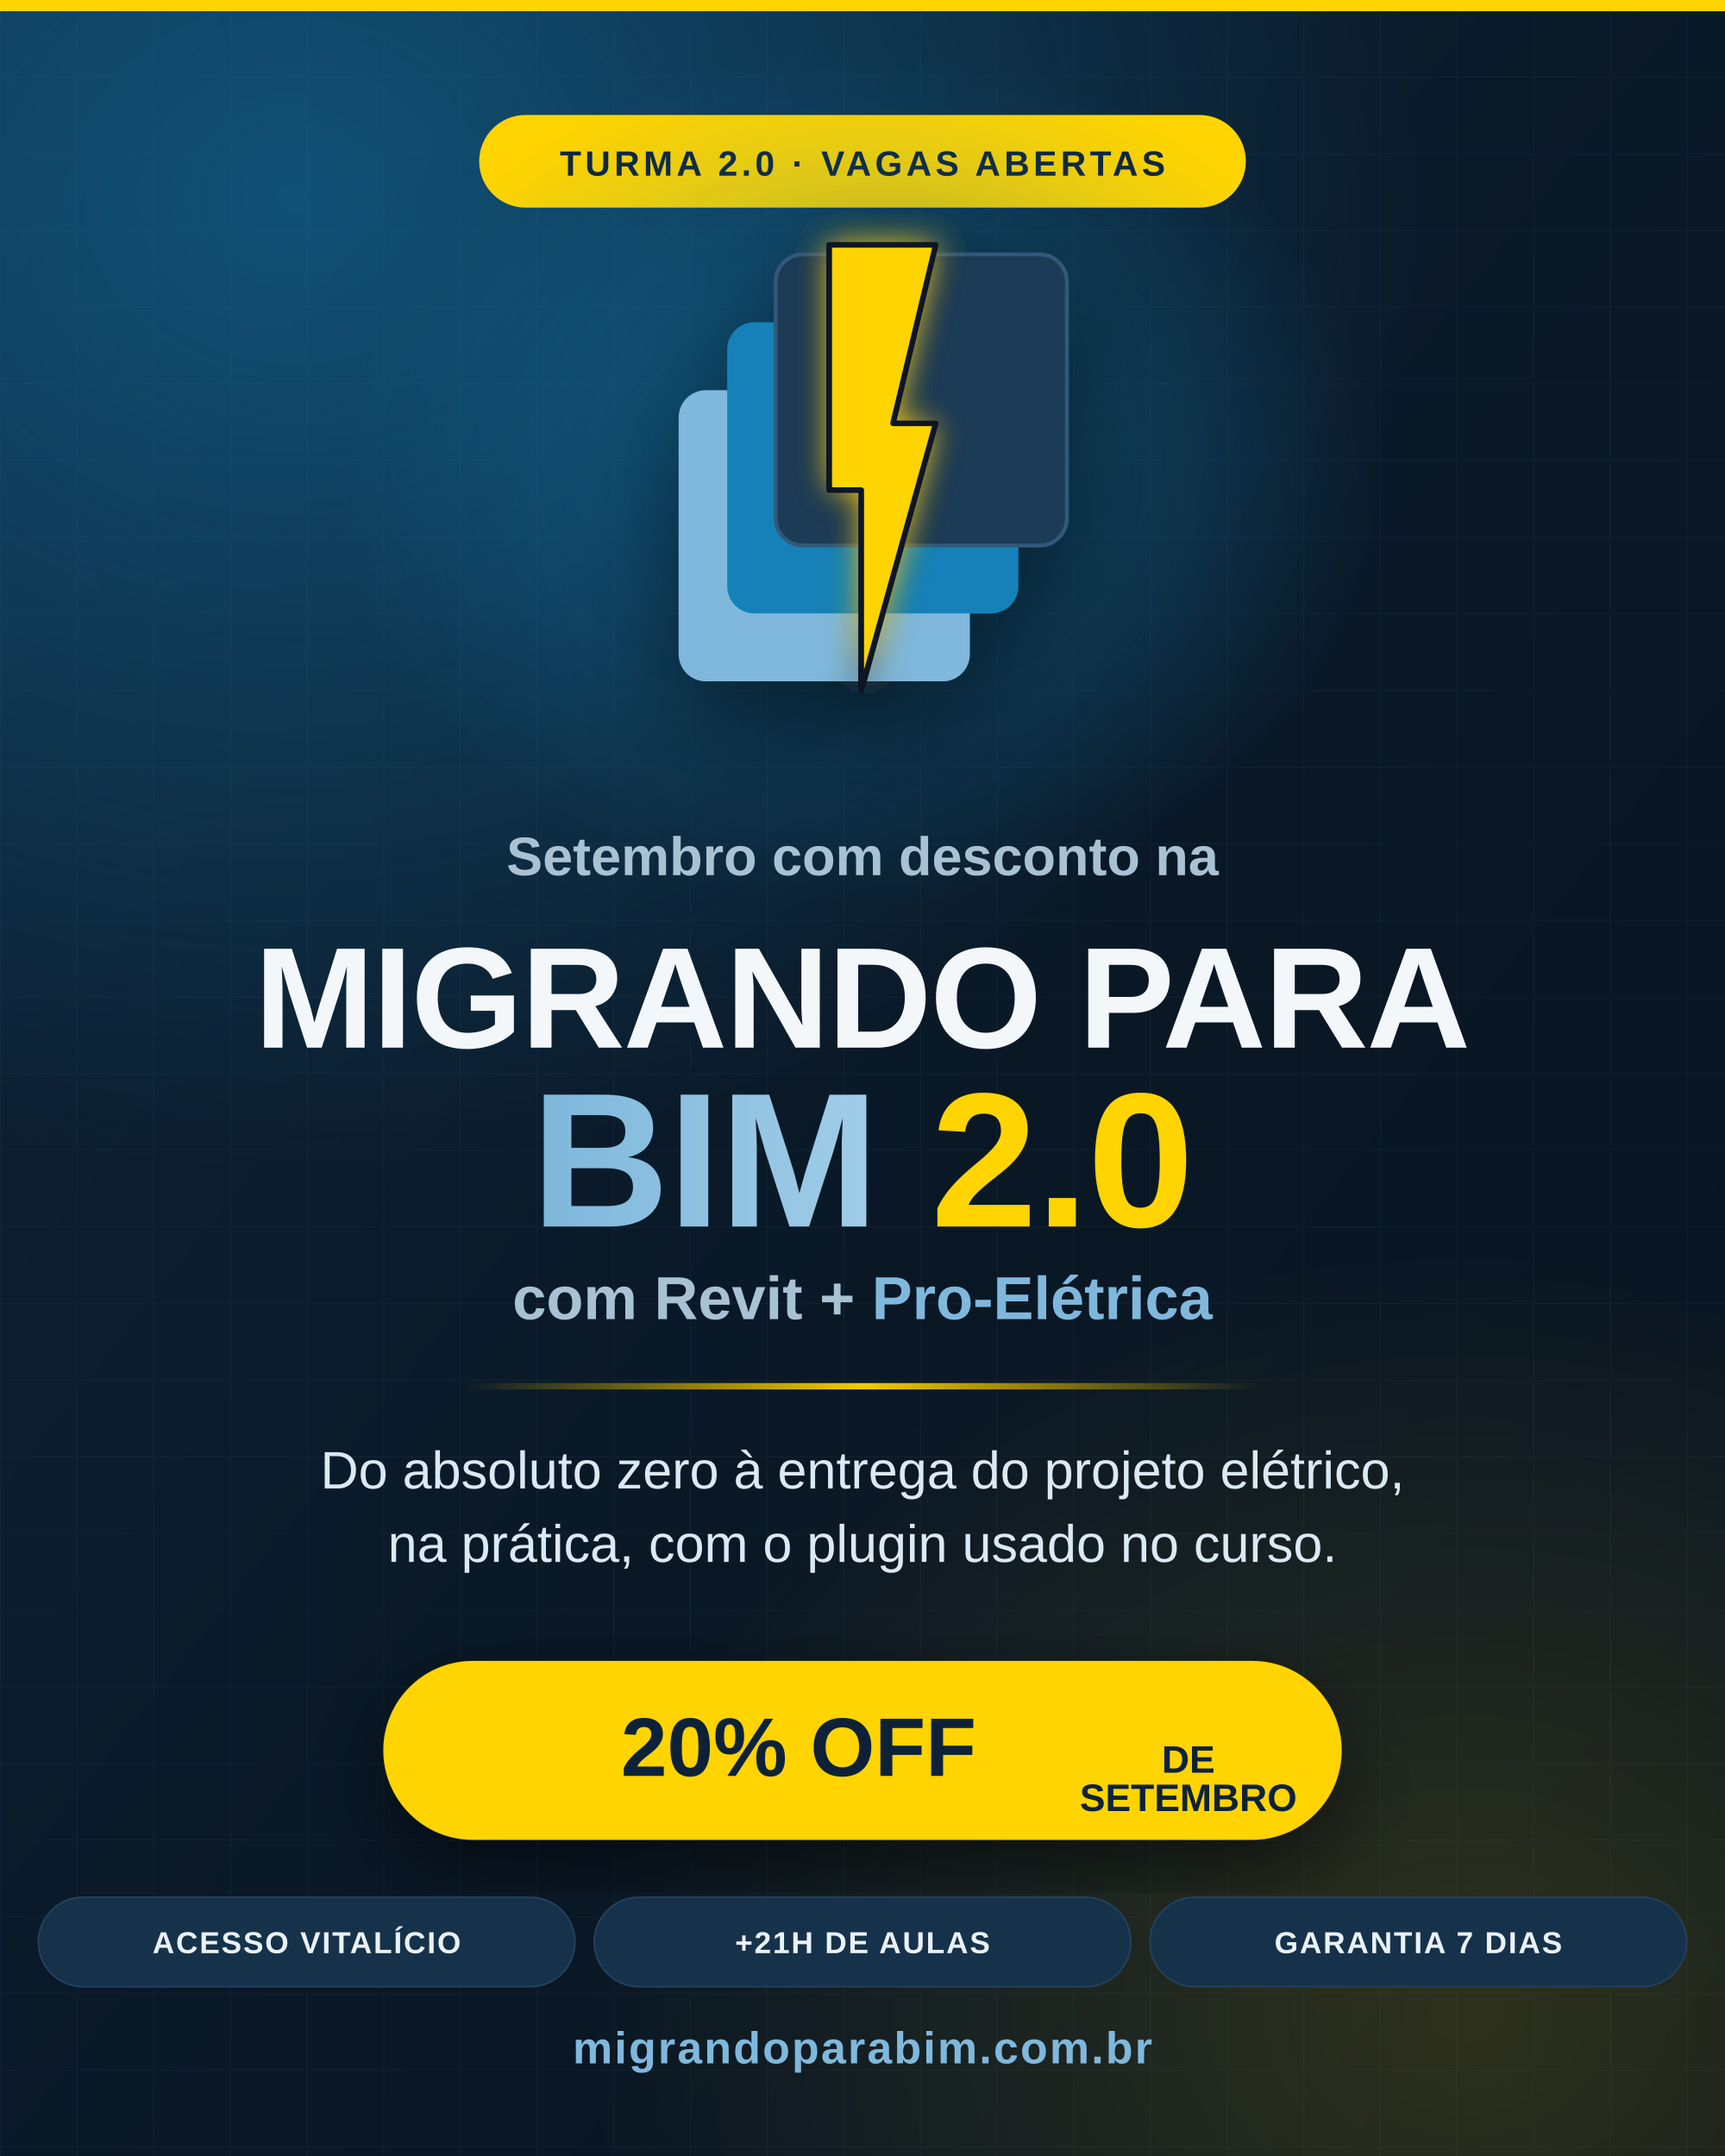
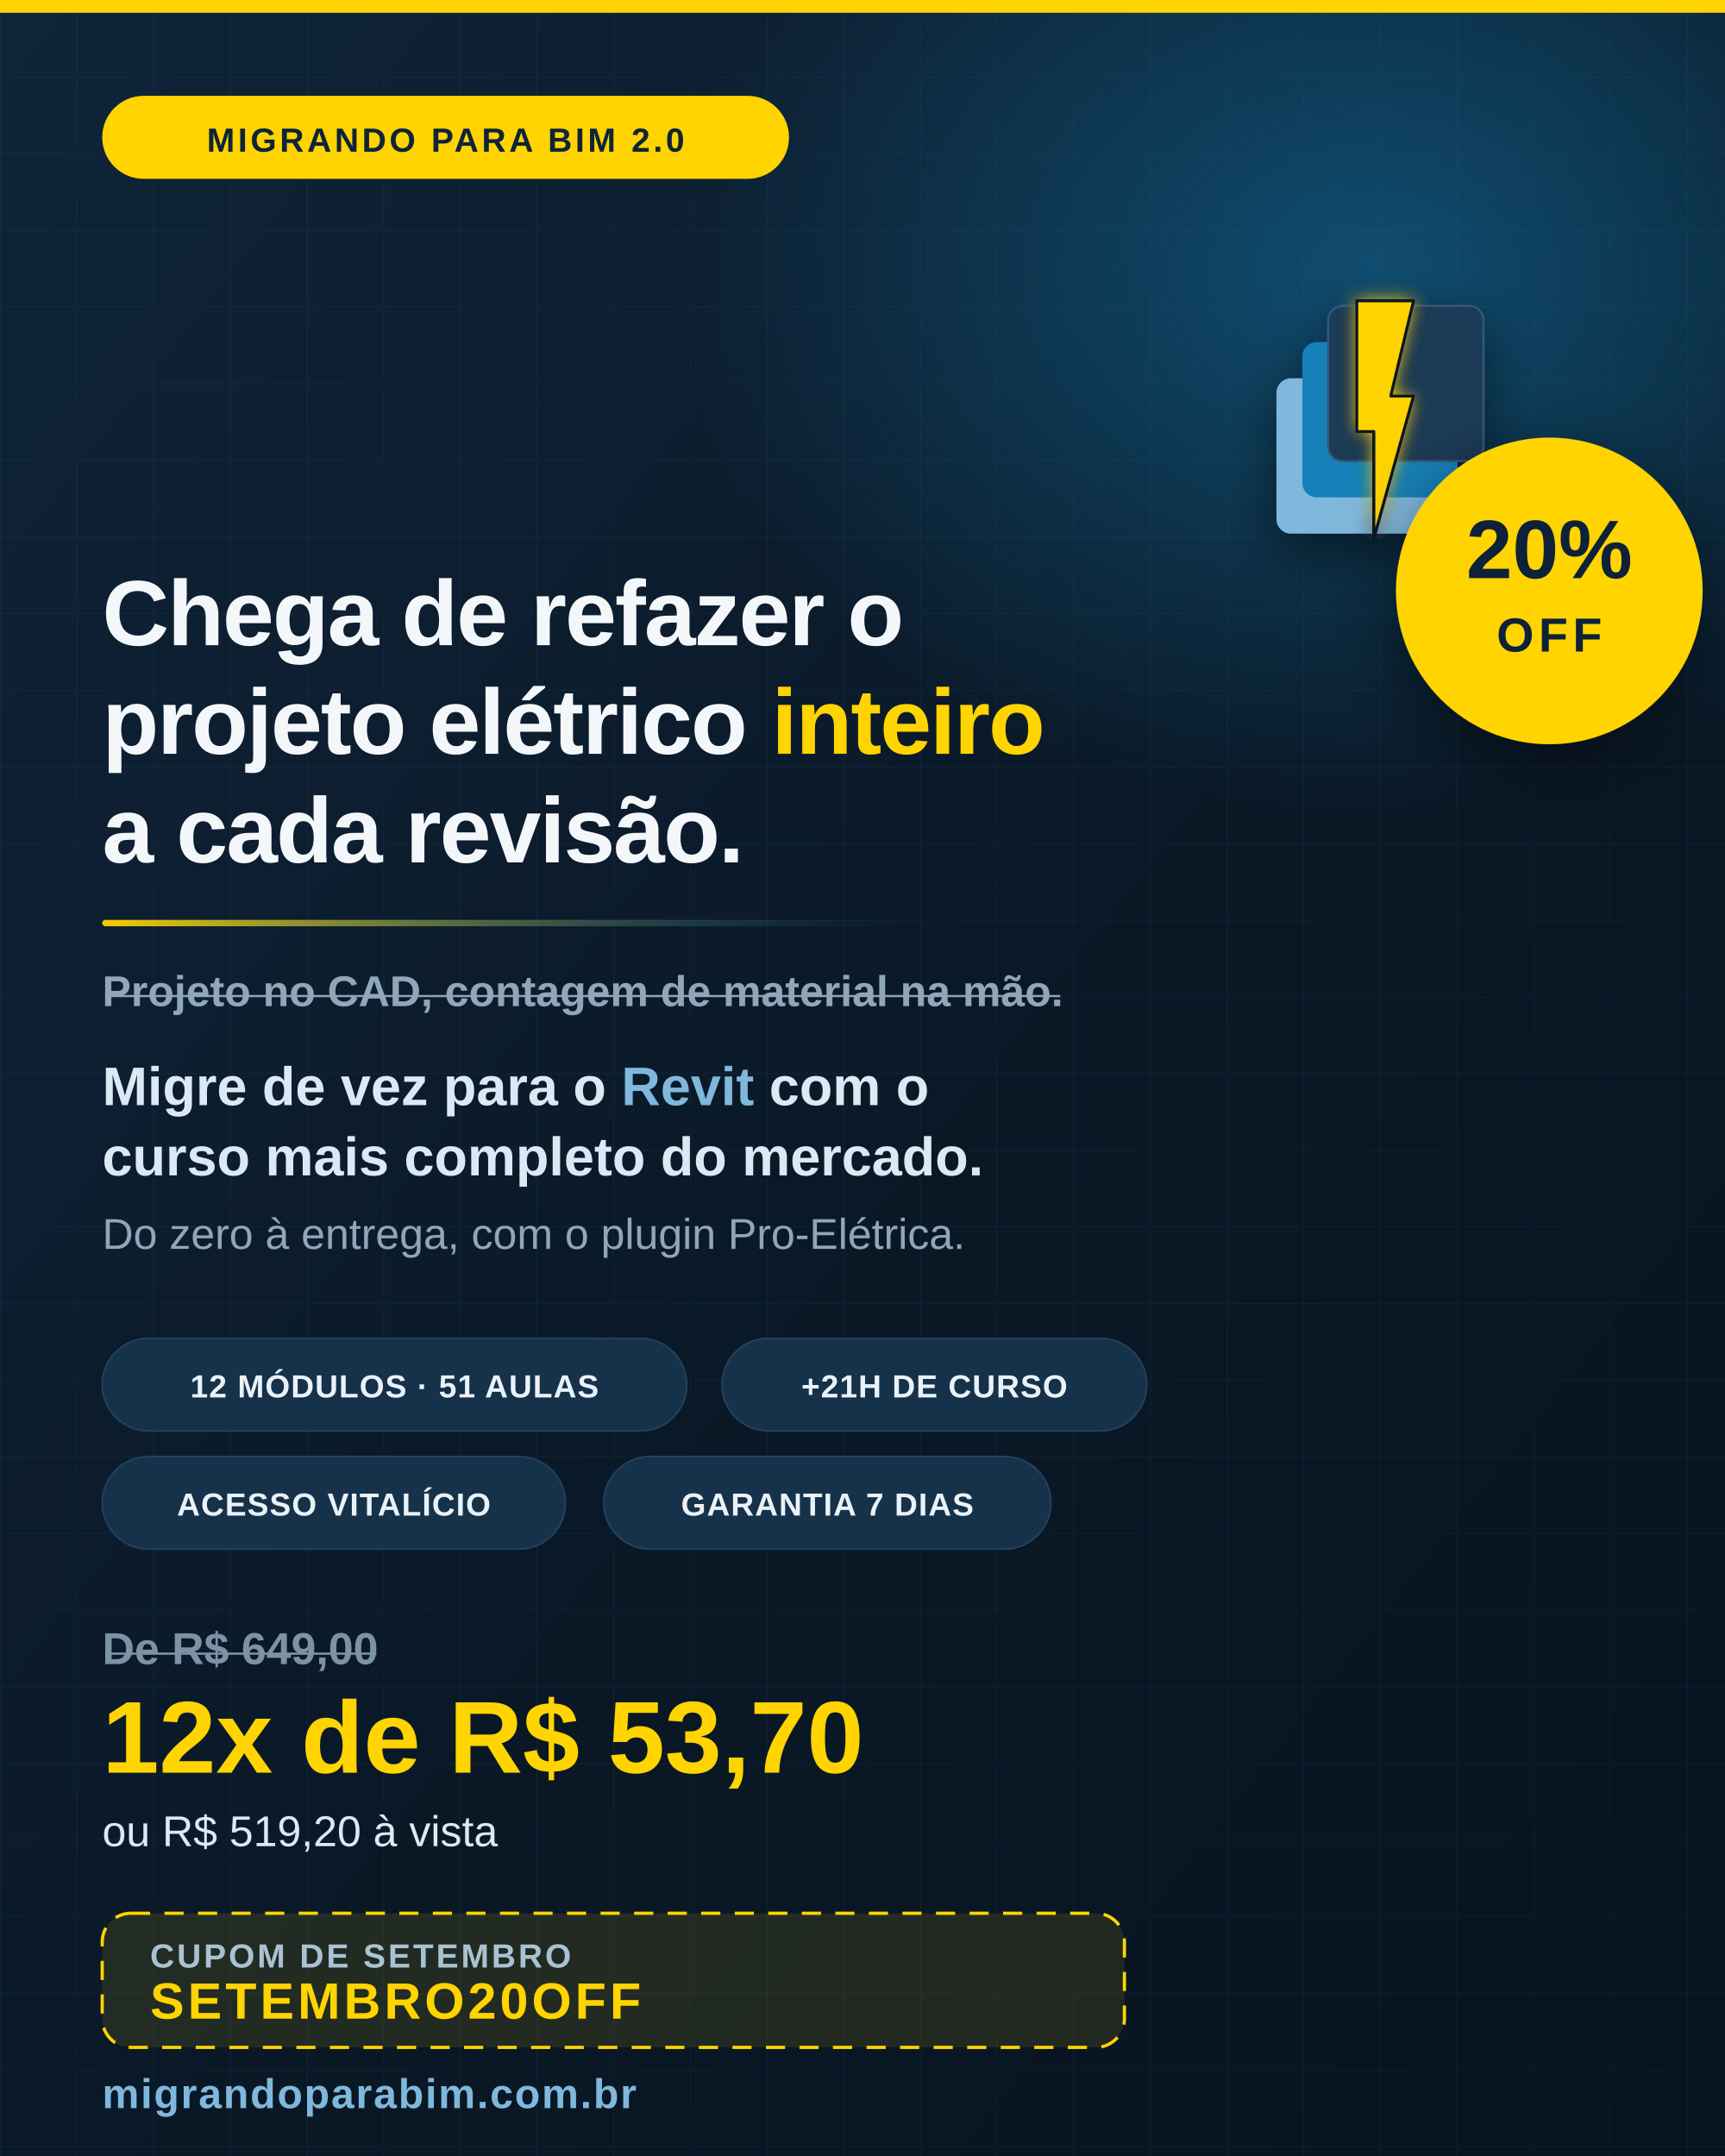
- <svg xmlns="http://www.w3.org/2000/svg" viewBox="0 0 1080 1350" width="1080" height="1350" role="img" aria-label="Está no ar a Migrando para BIM 2.0 — Revit + Pro-Elétrica">
+ <svg xmlns="http://www.w3.org/2000/svg" viewBox="0 0 1080 1350" width="1080" height="1350" role="img" aria-label="Migre de vez para o Revit com o curso Migrando para BIM 2.0 — 20% de desconto">
  <defs>
    <linearGradient id="bg" x1="0" y1="0" x2="1" y2="1">
      <stop offset="0" stop-color="#0f2439" />
      <stop offset="0.55" stop-color="#0a1826" />
      <stop offset="1" stop-color="#081320" />
    </linearGradient>
    <radialGradient id="glowBlue" cx="0.5" cy="0.5" r="0.5">
      <stop offset="0" stop-color="#1481b8" stop-opacity="0.5" />
      <stop offset="1" stop-color="#1481b8" stop-opacity="0" />
    </radialGradient>
-     <radialGradient id="glowWarm" cx="0.5" cy="0.5" r="0.5">
-       <stop offset="0" stop-color="#ffd400" stop-opacity="0.15" />
-       <stop offset="1" stop-color="#ffd400" stop-opacity="0" />
-     </radialGradient>
    <pattern id="grid" width="48" height="48" patternUnits="userSpaceOnUse">
      <path d="M48 0H0V48" fill="none" stroke="#7fb8dc" stroke-opacity="0.06" stroke-width="1" />
    </pattern>
-     <linearGradient id="bimGrad" x1="0" y1="0" x2="1" y2="0">
-       <stop offset="0" stop-color="#7fb8dc" />
-       <stop offset="1" stop-color="#bfe0f2" />
-     </linearGradient>
    <linearGradient id="ruleGrad" x1="0" y1="0" x2="1" y2="0">
-       <stop offset="0" stop-color="#ffd400" stop-opacity="0" />
-       <stop offset="0.5" stop-color="#ffd400" stop-opacity="0.95" />
-       <stop offset="1" stop-color="#ffd400" stop-opacity="0" />
+       <stop offset="0" stop-color="#ffd400" stop-opacity="0.95" />
+       <stop offset="1" stop-color="#1481b8" stop-opacity="0" />
    </linearGradient>
    <filter id="softShadow" x="-30%" y="-30%" width="160%" height="160%">
-       <feDropShadow dx="0" dy="18" stdDeviation="26" flood-color="#000000" flood-opacity="0.55" />
+       <feDropShadow dx="0" dy="16" stdDeviation="22" flood-color="#000000" flood-opacity="0.5" />
    </filter>
    <filter id="boltGlow" x="-70%" y="-70%" width="240%" height="240%">
      <feGaussianBlur stdDeviation="8" result="b" />
      <feMerge>
        <feMergeNode in="b" />
        <feMergeNode in="SourceGraphic" />
      </feMerge>
    </filter>
  </defs>
  <rect width="1080" height="1350" fill="url(#bg)" />
  <rect width="1080" height="1350" fill="url(#grid)" />
-   <ellipse cx="180" cy="120" rx="720" ry="620" fill="url(#glowBlue)" />
-   <ellipse cx="920" cy="1260" rx="560" ry="480" fill="url(#glowWarm)" />
-   <rect x="0" y="0" width="1080" height="7" fill="#ffd400" />
-   <g transform="translate(300,72)">
-     <rect x="0" y="0" width="480" height="58" rx="29" fill="#ffd400" />
-     <text x="240" y="38" text-anchor="middle" font-family="Montserrat, Poppins, 'Segoe UI', Arial, sans-serif" font-weight="800" font-size="22" letter-spacing="2.4" fill="#0f2439">TURMA 2.0 · VAGAS ABERTAS</text>
+   <ellipse cx="860" cy="170" rx="440" ry="340" fill="url(#glowBlue)" />
+   <rect x="0" y="0" width="1080" height="8" fill="#ffd400" />
+   <g transform="translate(64,60)">
+     <rect x="0" y="0" width="430" height="52" rx="26" fill="#ffd400" />
+     <text x="215" y="35" text-anchor="middle" font-family="Montserrat, Poppins, 'Segoe UI', Arial, sans-serif" font-weight="800" font-size="21" letter-spacing="2" fill="#0f2439">MIGRANDO PARA BIM 2.0</text>
  </g>
-   <ellipse cx="540" cy="300" rx="330" ry="270" fill="url(#glowBlue)" opacity="0.9" />
-   <g transform="translate(407.7,141.4) scale(1.35)" filter="url(#softShadow)">
+   <g transform="translate(790,182) scale(0.72)" filter="url(#softShadow)">
    <g transform="matrix(0.9,0,0,0.9,-5.23467,-4.728774)">
      <rect x="20" y="90" width="150" height="150" rx="14" fill="#7fb8dc" />
      <rect x="45" y="55" width="150" height="150" rx="14" fill="#1481b8" />
      <rect x="70" y="20" width="150" height="150" rx="14" fill="#1b3a56" stroke="#33587a" stroke-width="2" />
      <path d="M 97.5,15 V 141.5 H 114 V 245 l 38.5,-138 h -22 l 22,-92 z" fill="#ffd400" stroke="#0a1826" stroke-width="3" stroke-linejoin="round" filter="url(#boltGlow)" />
    </g>
  </g>
-   <g text-anchor="middle" font-family="Montserrat, Poppins, 'Segoe UI', Arial, sans-serif">
-     <text x="540" y="548" font-weight="600" font-size="34" letter-spacing="0" fill="#a9c2d3">Setembro com desconto na</text>
+   <g transform="translate(970,370)" filter="url(#softShadow)">
+     <circle r="96" fill="#ffd400" />
+     <text x="0" y="-8" text-anchor="middle" font-family="Montserrat, Poppins, 'Segoe UI', Arial, sans-serif" font-weight="800" font-size="52" fill="#0f2439">20%</text>
+     <text x="0" y="38" text-anchor="middle" font-family="Montserrat, Poppins, 'Segoe UI', Arial, sans-serif" font-weight="800" font-size="30" letter-spacing="3" fill="#0f2439">OFF</text>
  </g>
-   <g text-anchor="middle" font-family="Montserrat, Poppins, 'Segoe UI', Arial, sans-serif" letter-spacing="-1">
-     <text x="540" y="656" font-weight="800" font-size="90" fill="#f4f7fa">MIGRANDO PARA</text>
-     <text x="540" y="768" font-weight="800" font-size="120" fill="url(#bimGrad)">BIM <tspan fill="#ffd400">2.0</tspan>
+   <g font-family="Montserrat, Poppins, 'Segoe UI', Arial, sans-serif" font-weight="800" letter-spacing="-1">
+     <text x="64" y="404" font-size="58" fill="#f4f7fa">Chega de refazer o</text>
+     <text x="64" y="472" font-size="58" fill="#f4f7fa">projeto elétrico <tspan fill="#ffd400">inteiro</tspan>
    </text>
+     <text x="64" y="540" font-size="58" fill="#f4f7fa">a cada revisão.</text>
  </g>
-   <text x="540" y="826" text-anchor="middle" font-family="Montserrat, Poppins, 'Segoe UI', Arial, sans-serif" font-weight="600" font-size="38" fill="#a9c2d3">com Revit + <tspan fill="#7fb8dc">Pro-Elétrica</tspan>
-   </text>
-   <rect x="290" y="866" width="500" height="4" rx="2" fill="url(#ruleGrad)" />
-   <g text-anchor="middle" font-family="Montserrat, Poppins, 'Segoe UI', Arial, sans-serif" font-weight="500" font-size="33" fill="#dbe9f4">
-     <text x="540" y="932">Do absoluto zero à entrega do projeto elétrico,</text>
-     <text x="540" y="978">na prática, com o plugin usado no curso.</text>
-   </g>
-   <g transform="translate(540,1096)" filter="url(#softShadow)">
-     <rect x="-300" y="-56" width="600" height="112" rx="56" fill="#ffd400" />
-     <text x="-40" y="16" text-anchor="middle" font-family="Montserrat, Poppins, 'Segoe UI', Arial, sans-serif" font-weight="800" font-size="52" fill="#0f2439">20% OFF</text>
-     <text x="204" y="14" text-anchor="middle" font-family="Montserrat, Poppins, 'Segoe UI', Arial, sans-serif" font-weight="700" font-size="24" fill="#0f2439">DE</text>
-     <text x="204" y="38" text-anchor="middle" font-family="Montserrat, Poppins, 'Segoe UI', Arial, sans-serif" font-weight="700" font-size="24" fill="#0f2439">SETEMBRO</text>
-   </g>
-   <g font-family="Montserrat, Poppins, 'Segoe UI', Arial, sans-serif" font-weight="700" font-size="19" letter-spacing="1">
-     <g transform="translate(24,1188)">
-       <rect width="336" height="56" rx="28" fill="#16324a" stroke="#24425e" />
-       <text x="168" y="35" text-anchor="middle" fill="#eaf2f8">ACESSO VITALÍCIO</text>
+   <rect x="64" y="576" width="500" height="4" rx="2" fill="url(#ruleGrad)" />
+   <text x="64" y="630" font-family="Montserrat, Poppins, 'Segoe UI', Arial, sans-serif" font-weight="600" font-size="27" fill="#8fa7b8" text-decoration="line-through">Projeto no CAD, contagem de material na mão.</text>
+   <text x="64" y="692" font-family="Montserrat, Poppins, 'Segoe UI', Arial, sans-serif" font-weight="700" font-size="34" fill="#dbe9f4">Migre de vez para o <tspan fill="#7fb8dc">Revit</tspan> com o</text>
+   <text x="64" y="736" font-family="Montserrat, Poppins, 'Segoe UI', Arial, sans-serif" font-weight="700" font-size="34" fill="#dbe9f4">curso mais completo do mercado.</text>
+   <text x="64" y="782" font-family="Montserrat, Poppins, 'Segoe UI', Arial, sans-serif" font-weight="500" font-size="27" fill="#8fa7b8">Do zero à entrega, com o plugin Pro-Elétrica.</text>
+   <g font-family="Montserrat, Poppins, 'Segoe UI', Arial, sans-serif" font-weight="700" font-size="20" letter-spacing="0.6">
+     <g transform="translate(64,838)">
+       <rect width="366" height="58" rx="29" fill="#16324a" stroke="#24425e" />
+       <text x="183" y="37" text-anchor="middle" fill="#eaf2f8">12 MÓDULOS · 51 AULAS</text>
    </g>
-     <g transform="translate(372,1188)">
-       <rect width="336" height="56" rx="28" fill="#16324a" stroke="#24425e" />
-       <text x="168" y="35" text-anchor="middle" fill="#eaf2f8">+21H DE AULAS</text>
+     <g transform="translate(452,838)">
+       <rect width="266" height="58" rx="29" fill="#16324a" stroke="#24425e" />
+       <text x="133" y="37" text-anchor="middle" fill="#eaf2f8">+21H DE CURSO</text>
    </g>
-     <g transform="translate(720,1188)">
-       <rect width="336" height="56" rx="28" fill="#16324a" stroke="#24425e" />
-       <text x="168" y="35" text-anchor="middle" fill="#eaf2f8">GARANTIA 7 DIAS</text>
+     <g transform="translate(64,912)">
+       <rect width="290" height="58" rx="29" fill="#16324a" stroke="#24425e" />
+       <text x="145" y="37" text-anchor="middle" fill="#eaf2f8">ACESSO VITALÍCIO</text>
+     </g>
+     <g transform="translate(378,912)">
+       <rect width="280" height="58" rx="29" fill="#16324a" stroke="#24425e" />
+       <text x="140" y="37" text-anchor="middle" fill="#eaf2f8">GARANTIA 7 DIAS</text>
    </g>
  </g>
-   <text x="540" y="1292" text-anchor="middle" font-family="Montserrat, Poppins, 'Segoe UI', Arial, sans-serif" font-weight="700" font-size="28" letter-spacing="1.2" fill="#7fb8dc">migrandoparabim.com.br</text>
+   <text x="64" y="1042" font-family="Montserrat, Poppins, 'Segoe UI', Arial, sans-serif" font-weight="600" font-size="28" fill="#7c93a5" text-decoration="line-through">De R$ 649,00</text>
+   <text x="64" y="1110" font-family="Montserrat, Poppins, 'Segoe UI', Arial, sans-serif" font-weight="800" font-size="64" fill="#ffd400">12x de R$ 53,70</text>
+   <text x="64" y="1156" font-family="Montserrat, Poppins, 'Segoe UI', Arial, sans-serif" font-weight="500" font-size="27" fill="#dbe9f4">ou R$ 519,20 à vista</text>
+   <g transform="translate(64,1198)">
+     <rect x="0" y="0" width="640" height="84" rx="18" fill="#ffd400" fill-opacity="0.1" stroke="#ffd400" stroke-width="2" stroke-dasharray="12 9" />
+     <text x="30" y="34" font-family="Montserrat, Poppins, 'Segoe UI', Arial, sans-serif" font-weight="600" font-size="21" letter-spacing="1.6" fill="#a9c2d3">CUPOM DE SETEMBRO</text>
+     <text x="30" y="66" font-family="Montserrat, Poppins, 'Segoe UI', Arial, sans-serif" font-weight="800" font-size="32" letter-spacing="2.2" fill="#ffd400">SETEMBRO20OFF</text>
+   </g>
+   <text x="64" y="1320" font-family="Montserrat, Poppins, 'Segoe UI', Arial, sans-serif" font-weight="700" font-size="26" letter-spacing="1" fill="#7fb8dc">migrandoparabim.com.br</text>
</svg>
